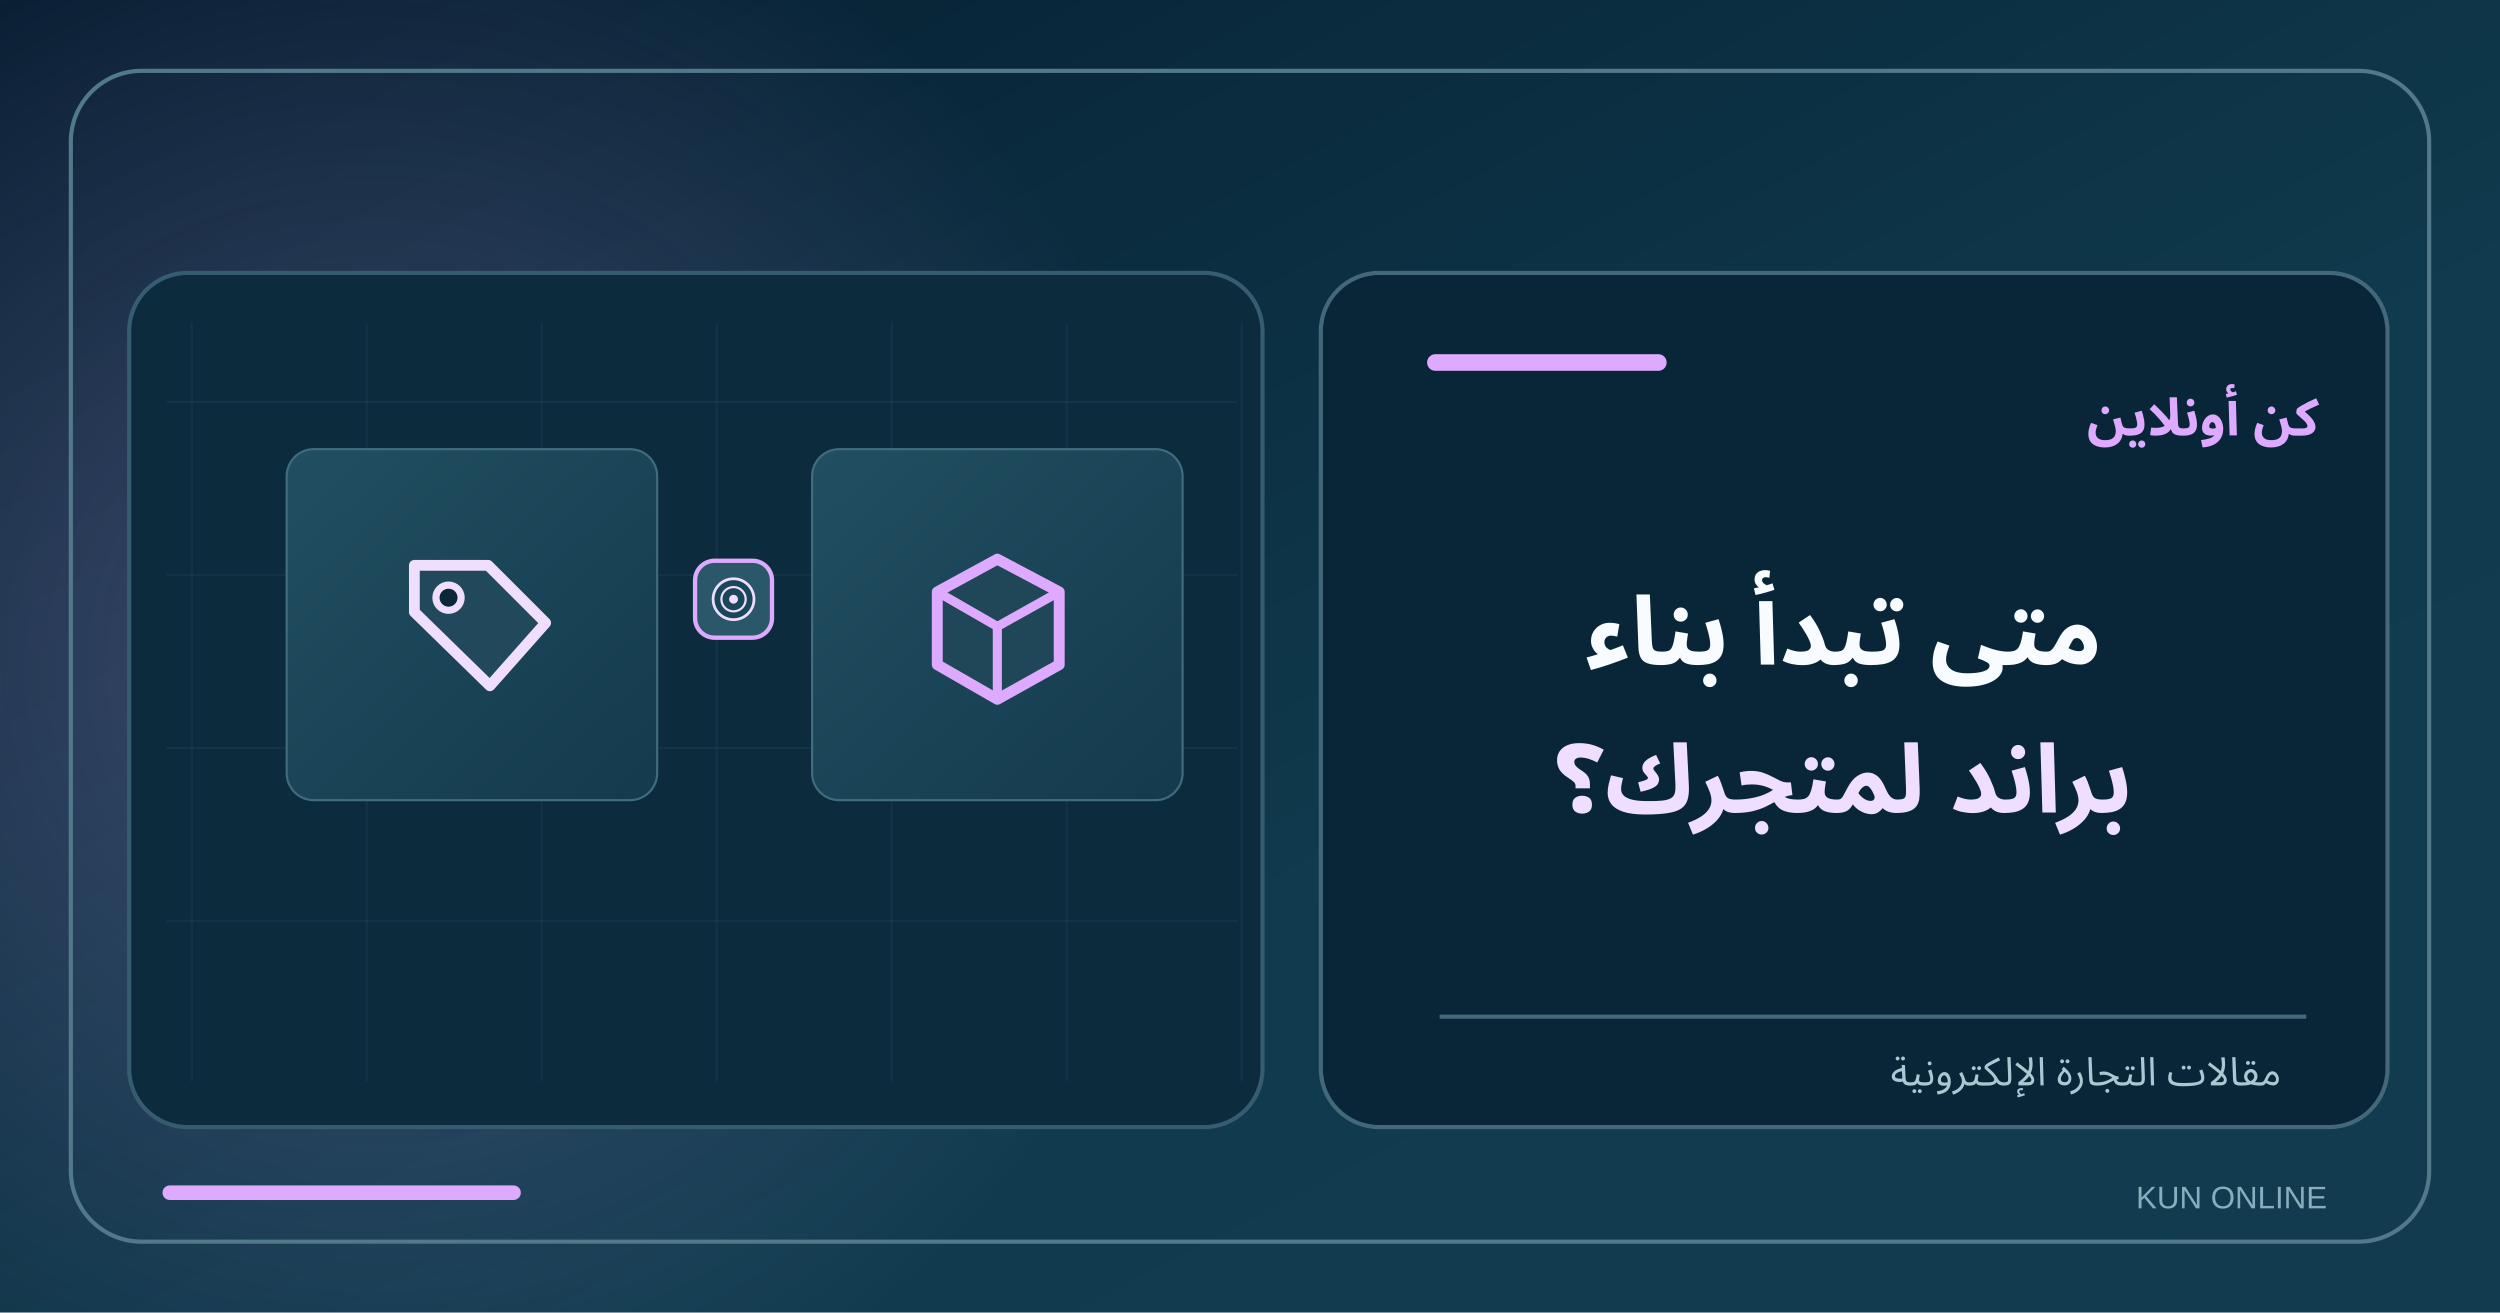
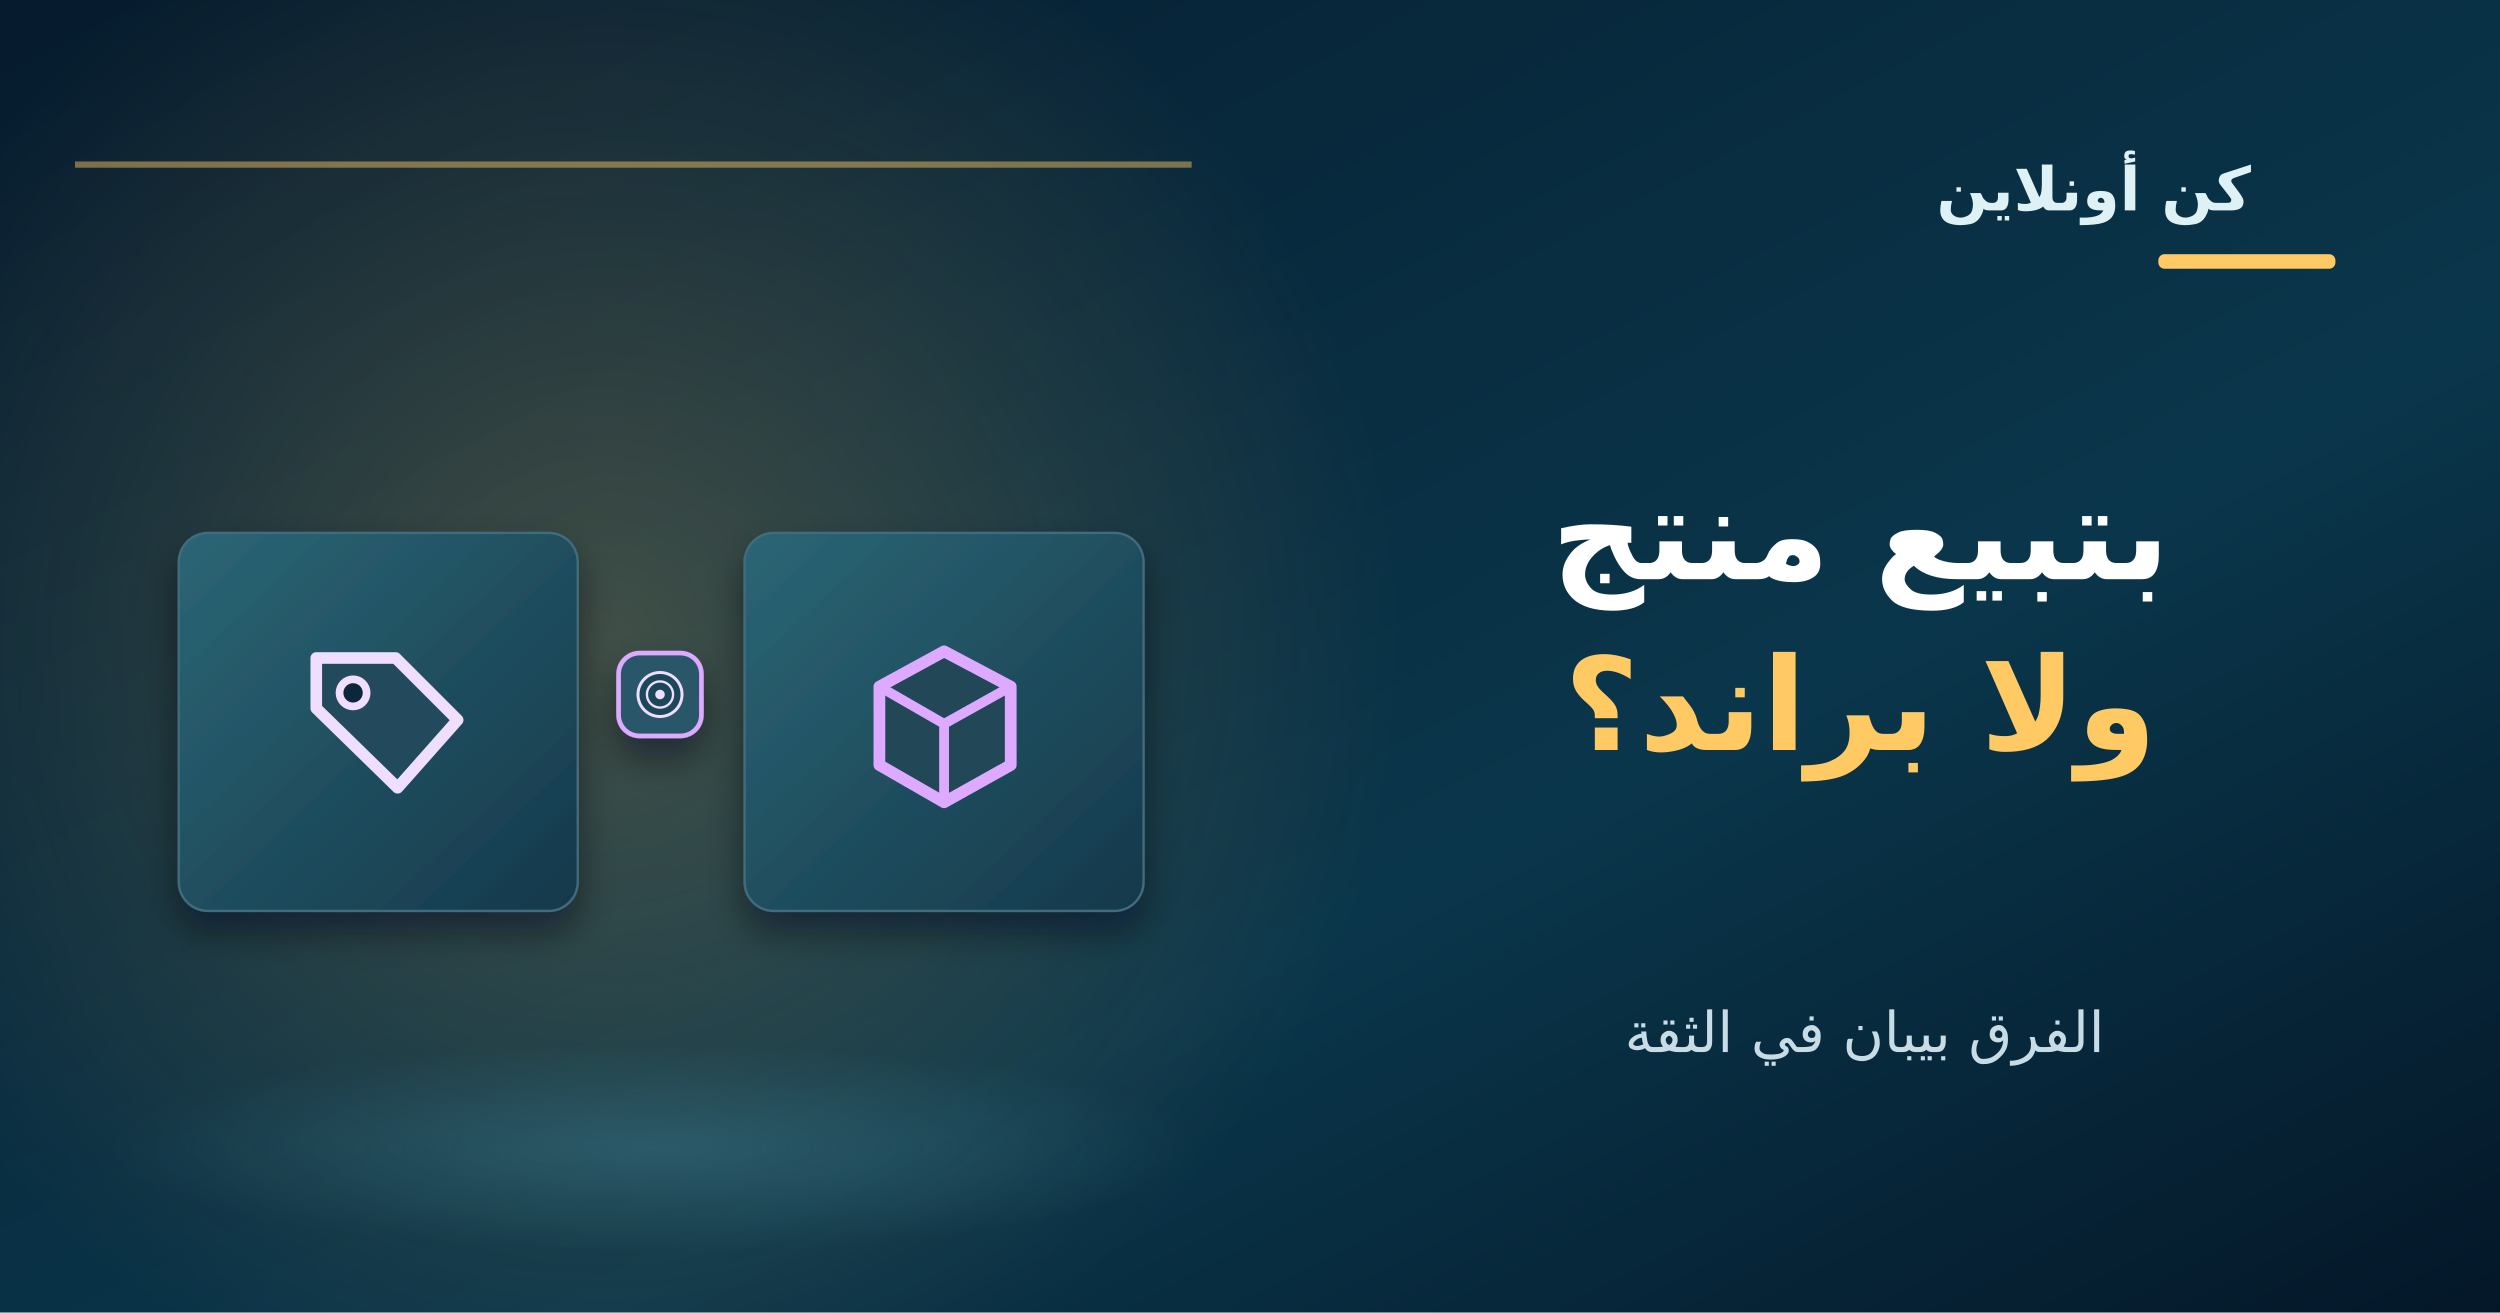
<svg xmlns="http://www.w3.org/2000/svg" width="1200" height="630" viewBox="0 0 1200 630" role="img" aria-labelledby="title desc">
  <defs>
-     <linearGradient id="back" x1="0" y1="0" x2="1" y2="1">
-       <stop stop-color="#061d30" />
-       <stop offset=".62" stop-color="#103b4e" />
-       <stop offset="1" stop-color="#123b50" />
+     <linearGradient id="bg" x1="0" y1="0" x2="1" y2="1">
+       <stop stop-color="#061b2d" />
+       <stop offset=".62" stop-color="#0a364b" />
+       <stop offset="1" stop-color="#041728" />
    </linearGradient>
+     <radialGradient id="glow">
+       <stop stop-color="#ffca64" stop-opacity=".23" />
+       <stop offset="1" stop-color="#ffca64" stop-opacity="0" />
+     </radialGradient>
    <linearGradient id="glass" x1="0" y1="0" x2="1" y2="1">
-       <stop stop-color="#214f61" />
-       <stop offset="1" stop-color="#143a4d" />
+       <stop stop-color="#2b6675" />
+       <stop offset="1" stop-color="#15384b" />
    </linearGradient>
-     <radialGradient id="bloom">
-       <stop stop-color="#ddaaff" stop-opacity=".24" />
-       <stop offset="1" stop-color="#ddaaff" stop-opacity="0" />
+     <filter id="drop" x="-30%" y="-30%" width="170%" height="170%">
+       <feDropShadow dx="0" dy="17" stdDeviation="16" flood-color="#010e19" flood-opacity=".45" />
+     </filter>
+     <clipPath id="artStage">
+       <rect x="15" y="105" width="614" height="440" rx="12" />
+     </clipPath>
+     <radialGradient id="floor">
+       <stop stop-color="#3a798d" stop-opacity=".45" />
+       <stop offset="1" stop-color="#3a798d" stop-opacity="0" />
    </radialGradient>
  </defs>
-   <rect width="1200" height="630" fill="url(#back)" />
-   <circle cx="180" cy="320" r="390" fill="url(#bloom)" />
-   <rect x="34" y="34" width="1132" height="562" rx="34" fill="none" stroke="#51798a" stroke-width="2" />
-   <rect x="62" y="131" width="544" height="410" rx="28" fill="#0c2b3d" stroke="#365c71" stroke-width="2" />
-   <g stroke="#508396" stroke-opacity=".10" stroke-width="1">
-     <path d="M92 155V519" />
-     <path d="M176 155V519" />
-     <path d="M260 155V519" />
-     <path d="M344 155V519" />
-     <path d="M428 155V519" />
-     <path d="M512 155V519" />
-     <path d="M596 155V519" />
-     <path d="M80 193H594" />
-     <path d="M80 276H594" />
-     <path d="M80 359H594" />
-     <path d="M80 442H594" />
-   </g>
-   <g id="topic-illustration" transform="translate(44 122) scale(.52)">
-     <rect x="180" y="180" width="342" height="324" rx="25" fill="url(#glass)" stroke="#416c7d" stroke-width="2" />
-     <g transform="translate(268 259) scale(1.66)">
-       <path d="M18 17H59L91 49L60 84L18 43Z" fill="#21495b" stroke="#f0deff" stroke-width="6" stroke-linecap="round" stroke-linejoin="round" />
-       <circle cx="37" cy="35" r="7" fill="#0c273a" stroke="#f0deff" stroke-width="4" />
-     </g>
-     <rect x="665" y="180" width="342" height="324" rx="25" fill="url(#glass)" stroke="#416c7d" stroke-width="2" />
-     <g transform="translate(752 258) scale(1.68)">
-       <path d="M17 32L50 14L84 32V72L50 91L17 72Z" fill="#204757" stroke="#ddaaff" stroke-width="6" stroke-linecap="round" stroke-linejoin="round" />
-       <path d="M17 32L50 51L84 32M50 51V91" fill="none" stroke="#ddaaff" stroke-width="5" stroke-linecap="round" stroke-linejoin="round" />
-     </g>
-     <rect x="557" y="283" width="71" height="71" rx="18" fill="#2a5769" stroke="#ddaaff" stroke-width="4" />
-     <g transform="translate(567 293) scale(0.51)">
-       <circle cx="50" cy="50" r="37" fill="#1a4758" stroke="#f0deff" stroke-width="5" />
-       <circle cx="50" cy="50" r="22" fill="none" stroke="#f0deff" stroke-width="4" />
-       <circle cx="50" cy="50" r="8" fill="#f0deff" stroke="none" stroke-width="0" />
+   <rect width="1200" height="630" fill="url(#bg)" />
+   <circle cx="290" cy="310" r="381" fill="url(#glow)" />
+   <ellipse cx="315" cy="551" rx="260" ry="50" fill="url(#floor)" />
+   <path d="M36 79H572" stroke="#ffca64" stroke-width="3" opacity=".46" />
+   <g clip-path="url(#artStage)">
+     <g id="topic-art" filter="url(#drop)" transform="translate(-15 155) scale(.56)">
+       <rect x="180" y="180" width="342" height="324" rx="25" fill="url(#glass)" stroke="#416c7d" stroke-width="2" />
+       <g transform="translate(268 259) scale(1.66)">
+         <path d="M18 17H59L91 49L60 84L18 43Z" fill="#21495b" stroke="#f0deff" stroke-width="6" stroke-linecap="round" stroke-linejoin="round" />
+         <circle cx="37" cy="35" r="7" fill="#0c273a" stroke="#f0deff" stroke-width="4" />
+       </g>
+       <rect x="665" y="180" width="342" height="324" rx="25" fill="url(#glass)" stroke="#416c7d" stroke-width="2" />
+       <g transform="translate(752 258) scale(1.68)">
+         <path d="M17 32L50 14L84 32V72L50 91L17 72Z" fill="#204757" stroke="#ddaaff" stroke-width="6" stroke-linecap="round" stroke-linejoin="round" />
+         <path d="M17 32L50 51L84 32M50 51V91" fill="none" stroke="#ddaaff" stroke-width="5" stroke-linecap="round" stroke-linejoin="round" />
+       </g>
+       <rect x="557" y="283" width="71" height="71" rx="18" fill="#2a5769" stroke="#ddaaff" stroke-width="4" />
+       <g transform="translate(567 293) scale(0.51)">
+         <circle cx="50" cy="50" r="37" fill="#1a4758" stroke="#f0deff" stroke-width="5" />
+         <circle cx="50" cy="50" r="22" fill="none" stroke="#f0deff" stroke-width="4" />
+         <circle cx="50" cy="50" r="8" fill="#f0deff" stroke="none" stroke-width="0" />
+       </g>
    </g>
  </g>
-   <rect x="634" y="131" width="512" height="410" rx="28" fill="#092639" stroke="#436879" stroke-width="2" />
-   <rect x="685" y="170" width="115" height="8" rx="4" fill="#ddaaff" />
-   <text x="1113" y="209" direction="rtl" text-anchor="start" font-family="Cairo,Tajawal,Noto Sans Arabic,Segoe UI,Arial,sans-serif" font-size="25" font-weight="700" fill="#ddaaff">كن أونلاين</text>
-   <g id="article-title">
-     <text x="885" y="319" text-anchor="middle" direction="rtl" unicode-bidi="plaintext" font-family="Cairo,Tajawal,Noto Sans Arabic,Segoe UI,Arial,sans-serif" font-size="46" font-weight="700" letter-spacing="0" fill="#f8fbff">متى تبدأ بناء</text>
-     <text x="885" y="390" text-anchor="middle" direction="rtl" unicode-bidi="plaintext" font-family="Cairo,Tajawal,Noto Sans Arabic,Segoe UI,Arial,sans-serif" font-size="46" font-weight="700" letter-spacing="0" fill="#f0deff">براند لمتجرك؟</text>
+   <text x="1005" y="101" direction="rtl" text-anchor="middle" font-family="Cairo,Tajawal,Segoe UI,Arial,sans-serif" font-size="29" font-weight="700" fill="#def2f5">كن أونلاين</text>
+   <rect x="1036" y="122" width="85" height="7" rx="3" fill="#ffca64" />
+   <g id="hook">
+     <text x="893" y="278" direction="rtl" unicode-bidi="plaintext" text-anchor="middle" font-family="Cairo,Tajawal,Segoe UI,Arial,sans-serif" font-size="62" font-weight="900" fill="#ffffff">بتبيع منتج</text>
+     <text x="893" y="360" direction="rtl" unicode-bidi="plaintext" text-anchor="middle" font-family="Cairo,Tajawal,Segoe UI,Arial,sans-serif" font-size="62" font-weight="900" fill="#ffca64">ولا براند؟</text>
  </g>
-   <path d="M691 488H1107" stroke="#426979" stroke-width="2" />
-   <text x="1095" y="521" direction="rtl" text-anchor="start" font-family="Cairo,Tajawal,Noto Sans Arabic,Segoe UI,Arial,sans-serif" font-size="19" fill="#a9c8d2">مقالات التجارة الإلكترونية</text>
-   <rect x="78" y="569" width="172" height="7" rx="3.5" fill="#ddaaff" />
-   <text x="1117" y="580" direction="rtl" text-anchor="start" font-family="Arial,sans-serif" font-size="15" fill="#87aebc">KUN ONLINE</text>
+   <text x="895" y="505" direction="rtl" text-anchor="middle" font-family="Cairo,Tajawal,Segoe UI,Arial,sans-serif" font-size="27" fill="#c8dce5">الفرق بيبان في الثقة</text>
</svg>
